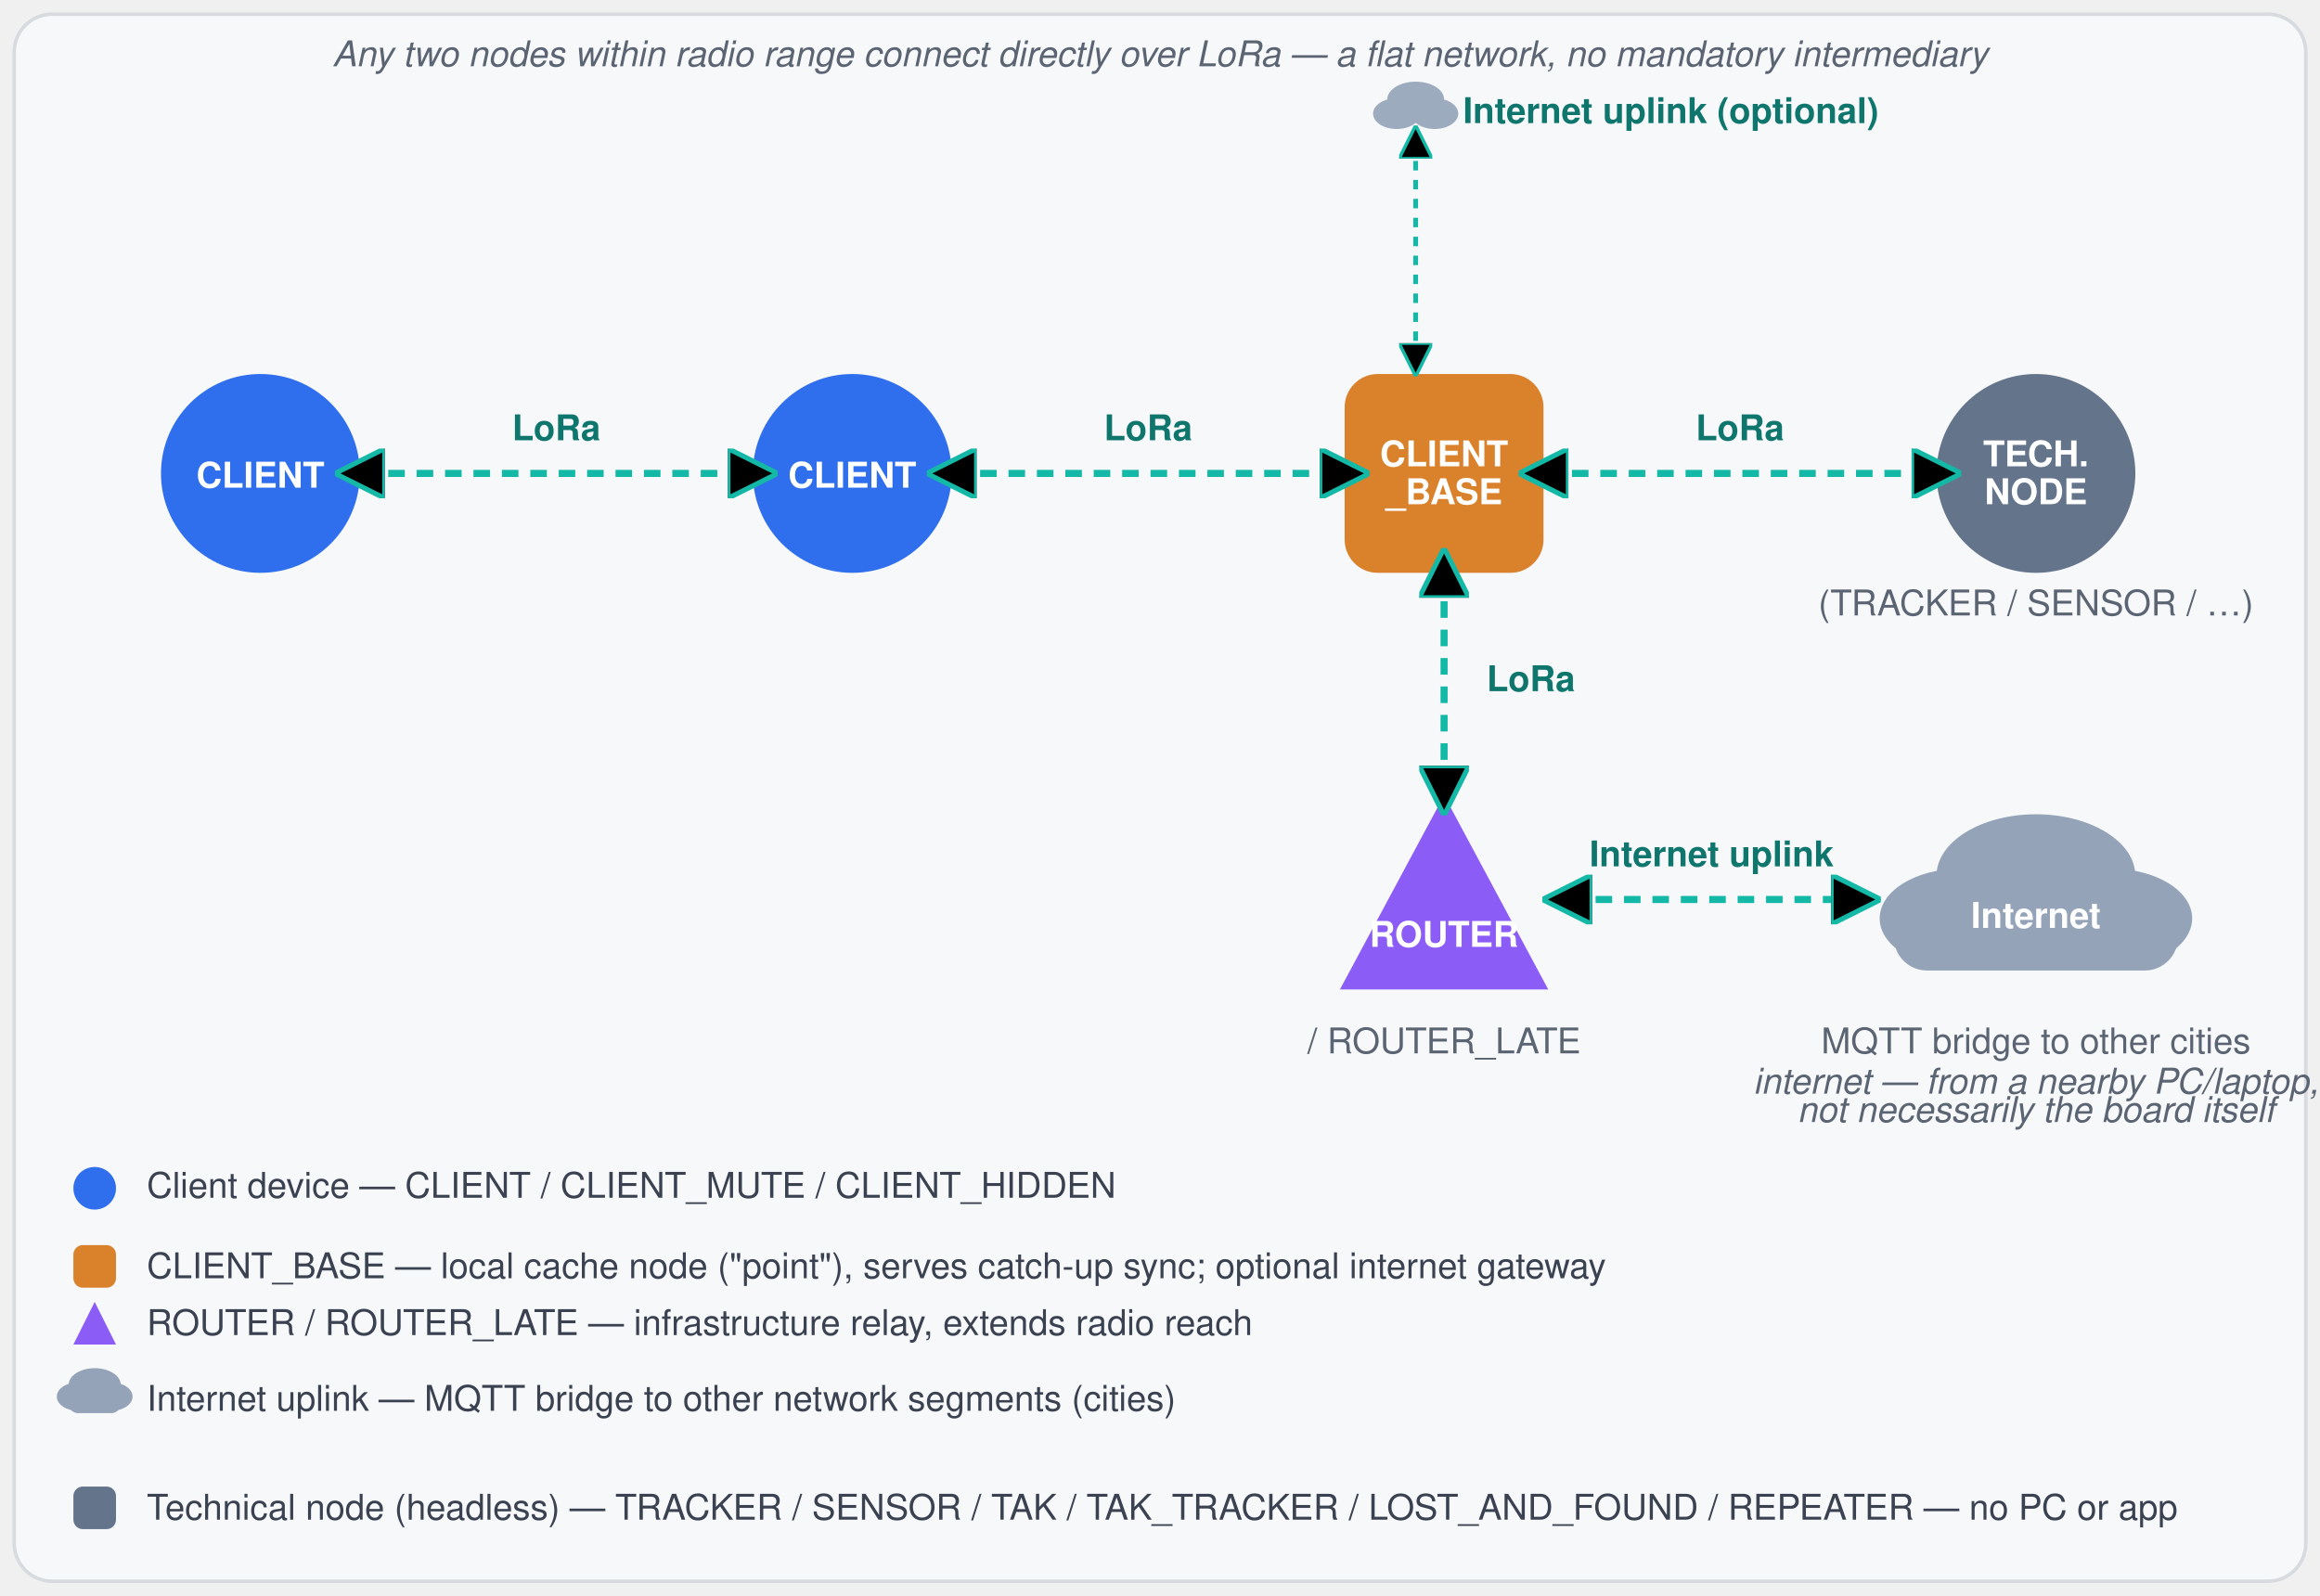
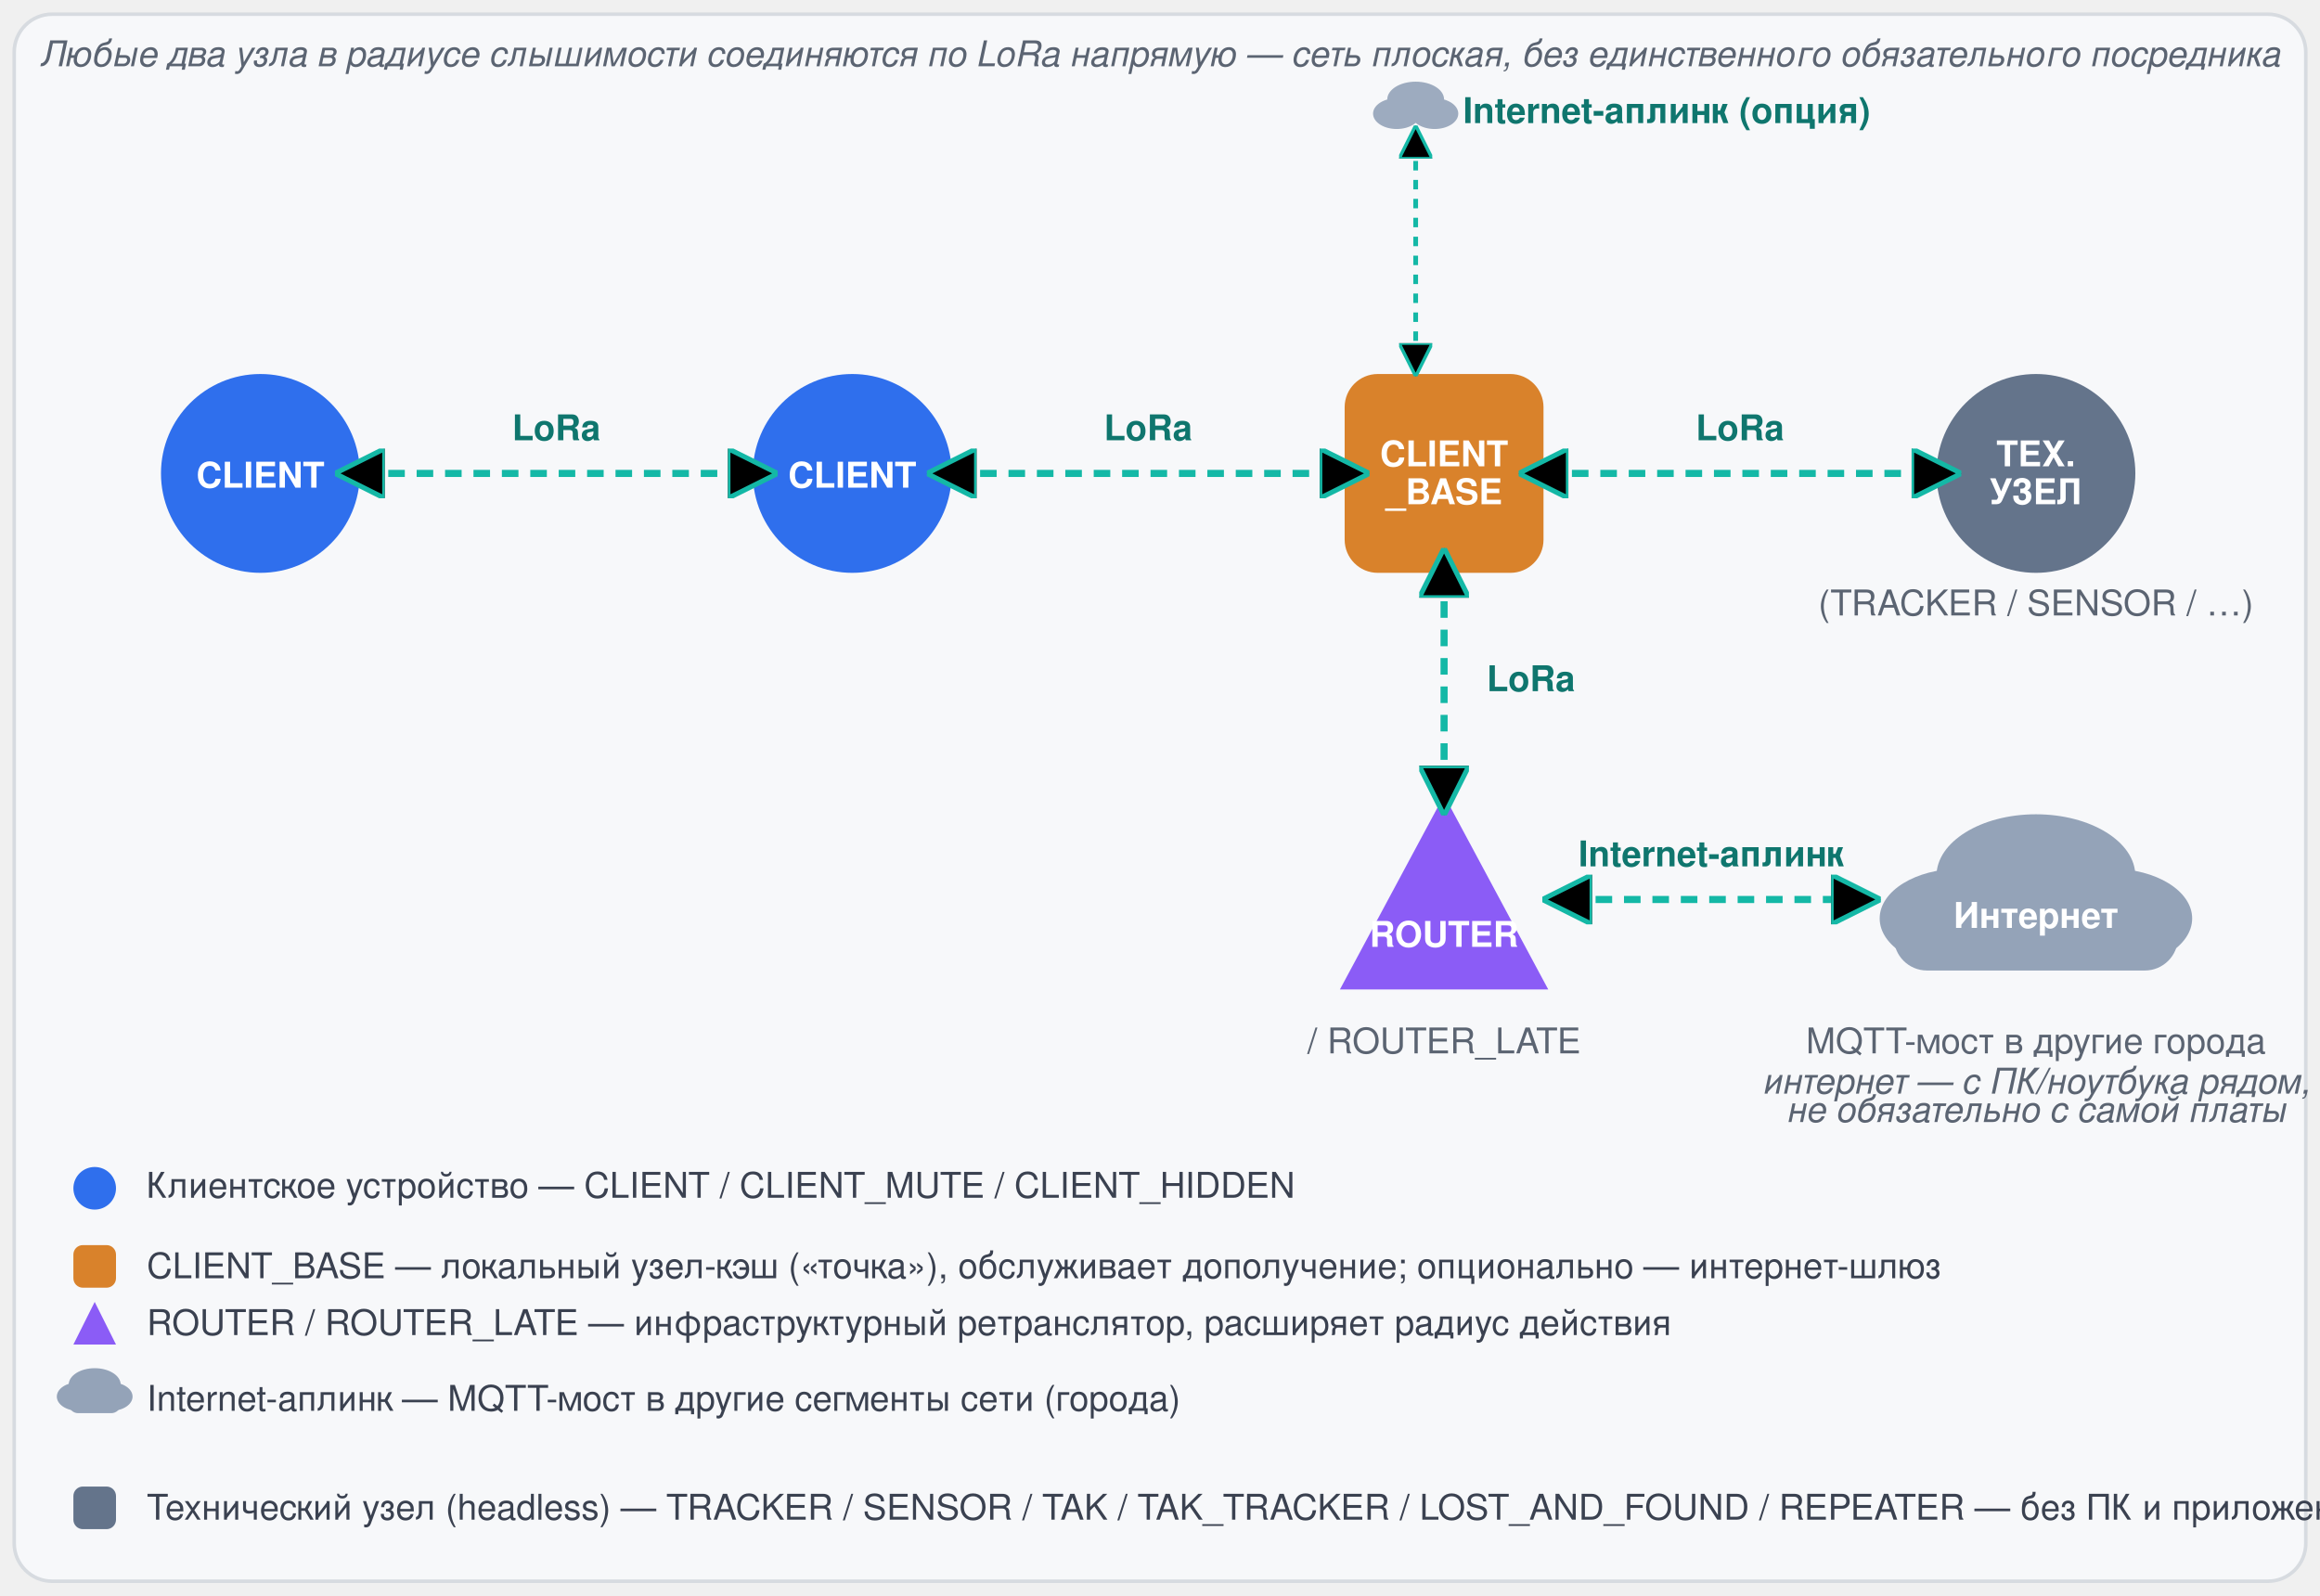
<svg xmlns="http://www.w3.org/2000/svg" viewBox="0 0 980 674" font-family="'Segoe UI', Helvetica, Arial, sans-serif">
  <style>
    .card { fill:#f7f8fa; stroke:#d7dbe0; }
    .link { stroke:#14b8a6; }
    .link-label { fill:#0f766e; }
    .node-label { fill:#ffffff; font-weight:600; }
    .sub-label { fill:#5b6472; }
    .note { fill:#5b6472; font-style:italic; }
    .legend-text { fill:#3a4150; }
    .client { fill:#2f6fed; }
    .base { fill:#d9822b; }
    .router { fill:#8b5cf6; }
    .cloud { fill:#94a3b8; }
    .tech { fill:#64748b; }
    @media (prefers-color-scheme: dark) {
      .card { fill:#1b1e24; stroke:#383d46; }
      .link { stroke:#2dd4bf; }
      .link-label { fill:#5eead4; }
      .sub-label { fill:#9aa4b2; }
      .note { fill:#9aa4b2; }
      .legend-text { fill:#c7cdd6; }
      .client { fill:#4f8cff; }
      .base { fill:#f0a94e; }
      .router { fill:#a78bfa; }
      .cloud { fill:#6b7280; }
      .tech { fill:#94a3b8; }
    }
    text { font-size:15px; }
  </style>
  <defs>
    <marker id="arrow" viewBox="0 0 10 10" refX="5" refY="5" markerWidth="7" markerHeight="7" orient="auto-start-reverse">
      <path d="M0,0 L10,5 L0,10 z" class="link" style="fill:inherit" />
    </marker>
  </defs>
  <rect x="6" y="6" width="968" height="662" rx="16" class="card" stroke-width="1.5" />
  <text x="490" y="28" text-anchor="middle" class="note" font-size="13.5">
-     Any two nodes within radio range connect directly over LoRa — a flat network, no mandatory intermediary
+     Любые два узла в радиусе слышимости соединяются по LoRa напрямую — сеть плоская, без единственного обязательного посредника
  </text>
  <text x="235" y="186" text-anchor="middle" class="link-label" font-size="13" font-weight="600">LoRa</text>
  <text x="485" y="186" text-anchor="middle" class="link-label" font-size="13" font-weight="600">LoRa</text>
  <text x="735" y="186" text-anchor="middle" class="link-label" font-size="13" font-weight="600">LoRa</text>
  <text x="628" y="292" class="link-label" font-size="13" font-weight="600">LoRa</text>
-   <text x="723" y="366" text-anchor="middle" class="link-label" font-size="12.5" font-weight="600">Internet uplink</text>
+   <text x="723" y="366" text-anchor="middle" class="link-label" font-size="12.5" font-weight="600">Internet-аплинк</text>
  <circle cx="110" cy="200" r="42" class="client" />
  <text x="110" y="206" text-anchor="middle" class="node-label" font-size="14">CLIENT</text>
  <circle cx="360" cy="200" r="42" class="client" />
  <text x="360" y="206" text-anchor="middle" class="node-label" font-size="14">CLIENT</text>
  <g class="cloud" opacity="0.9">
    <ellipse cx="590" cy="48" rx="10" ry="6.5" />
    <ellipse cx="606" cy="48" rx="10" ry="6.5" />
    <ellipse cx="598" cy="42" rx="12" ry="7.5" />
  </g>
-   <text x="618" y="52" class="link-label" font-size="10" font-weight="600">Internet uplink (optional)</text>
+   <text x="618" y="52" class="link-label" font-size="10" font-weight="600">Internet-аплинк (опция)</text>
  <rect x="568" y="158" width="84" height="84" rx="14" class="base" />
  <text x="610" y="197" text-anchor="middle" class="node-label" font-size="13">CLIENT</text>
  <text x="610" y="213" text-anchor="middle" class="node-label" font-size="13">_BASE</text>
  <circle cx="860" cy="200" r="42" class="tech" />
-   <text x="860" y="197" text-anchor="middle" class="node-label" font-size="13">TECH.</text>
-   <text x="860" y="213" text-anchor="middle" class="node-label" font-size="13">NODE</text>
+   <text x="860" y="197" text-anchor="middle" class="node-label" font-size="13">ТЕХ.</text>
+   <text x="860" y="213" text-anchor="middle" class="node-label" font-size="13">УЗЕЛ</text>
  <text x="860" y="260" text-anchor="middle" class="sub-label" font-size="11">(TRACKER / SENSOR / …)</text>
  <polygon points="610,336 566,418 654,418" class="router" />
  <text x="610" y="400" text-anchor="middle" class="node-label" font-size="12">ROUTER</text>
  <text x="610" y="445" text-anchor="middle" class="sub-label" font-size="11">/ ROUTER_LATE</text>
  <g class="cloud">
    <ellipse cx="828" cy="388" rx="34" ry="21" />
    <ellipse cx="892" cy="388" rx="34" ry="21" />
    <ellipse cx="860" cy="370" rx="42" ry="26" />
    <rect x="800" y="382" width="120" height="28" rx="14" />
  </g>
-   <text x="860" y="392" text-anchor="middle" class="node-label" font-size="11">Internet</text>
-   <text x="860" y="445" text-anchor="middle" class="sub-label" font-size="11">MQTT bridge to other cities</text>
-   <text x="860" y="462" text-anchor="middle" class="note" font-size="9.5">internet — from a nearby PC/laptop,</text>
-   <text x="860" y="474" text-anchor="middle" class="note" font-size="9.5">not necessarily the board itself</text>
+   <text x="860" y="392" text-anchor="middle" class="node-label" font-size="11">Интернет</text>
+   <text x="860" y="445" text-anchor="middle" class="sub-label" font-size="11">MQTT-мост в другие города</text>
+   <text x="860" y="462" text-anchor="middle" class="note" font-size="9.5">интернет — с ПК/ноутбука рядом,</text>
+   <text x="860" y="474" text-anchor="middle" class="note" font-size="9.5">не обязательно с самой платы</text>
  <g font-size="12.5">
    <circle cx="40" cy="502" r="9" class="client" />
-     <text x="62" y="506" class="legend-text">Client device — CLIENT / CLIENT_MUTE / CLIENT_HIDDEN</text>
+     <text x="62" y="506" class="legend-text">Клиентское устройство — CLIENT / CLIENT_MUTE / CLIENT_HIDDEN</text>
    <rect x="31" y="526" width="18" height="18" rx="4" class="base" />
-     <text x="62" y="540" class="legend-text">CLIENT_BASE — local cache node ("point"), serves catch-up sync; optional internet gateway</text>
+     <text x="62" y="540" class="legend-text">CLIENT_BASE — локальный узел-кэш («точка»), обслуживает дополучение; опционально — интернет-шлюз</text>
    <polygon points="40,550 31,568 49,568" class="router" />
-     <text x="62" y="564" class="legend-text">ROUTER / ROUTER_LATE — infrastructure relay, extends radio reach</text>
+     <text x="62" y="564" class="legend-text">ROUTER / ROUTER_LATE — инфраструктурный ретранслятор, расширяет радиус действия</text>
    <g class="cloud">
      <ellipse cx="33" cy="590" rx="9" ry="6" />
      <ellipse cx="47" cy="590" rx="9" ry="6" />
      <ellipse cx="40" cy="585" rx="11" ry="7" />
      <rect x="29" y="589" width="22" height="8" rx="4" />
    </g>
-     <text x="62" y="596" class="legend-text">Internet uplink — MQTT bridge to other network segments (cities)</text>
+     <text x="62" y="596" class="legend-text">Internet-аплинк — MQTT-мост в другие сегменты сети (города)</text>
    <rect x="31" y="628" width="18" height="18" rx="4" class="tech" />
-     <text x="62" y="642" class="legend-text">Technical node (headless) — TRACKER / SENSOR / TAK / TAK_TRACKER / LOST_AND_FOUND / REPEATER — no PC or app</text>
+     <text x="62" y="642" class="legend-text">Технический узел (headless) — TRACKER / SENSOR / TAK / TAK_TRACKER / LOST_AND_FOUND / REPEATER — без ПК и приложения</text>
  </g>
  <line x1="152" y1="200" x2="318" y2="200" class="link" stroke-width="3" stroke-dasharray="7 5" marker-start="url(#arrow)" marker-end="url(#arrow)" />
  <line x1="402" y1="200" x2="568" y2="200" class="link" stroke-width="3" stroke-dasharray="7 5" marker-start="url(#arrow)" marker-end="url(#arrow)" />
  <line x1="652" y1="200" x2="818" y2="200" class="link" stroke-width="3" stroke-dasharray="7 5" marker-start="url(#arrow)" marker-end="url(#arrow)" />
  <line x1="610" y1="242" x2="610" y2="334" class="link" stroke-width="3" stroke-dasharray="7 5" marker-start="url(#arrow)" marker-end="url(#arrow)" />
  <line x1="662" y1="380" x2="784" y2="380" class="link" stroke-width="3" stroke-dasharray="7 5" marker-start="url(#arrow)" marker-end="url(#arrow)" />
  <line x1="598" y1="152" x2="598" y2="60" class="link" stroke-width="2" stroke-dasharray="4 4" marker-start="url(#arrow)" marker-end="url(#arrow)" />
</svg>
